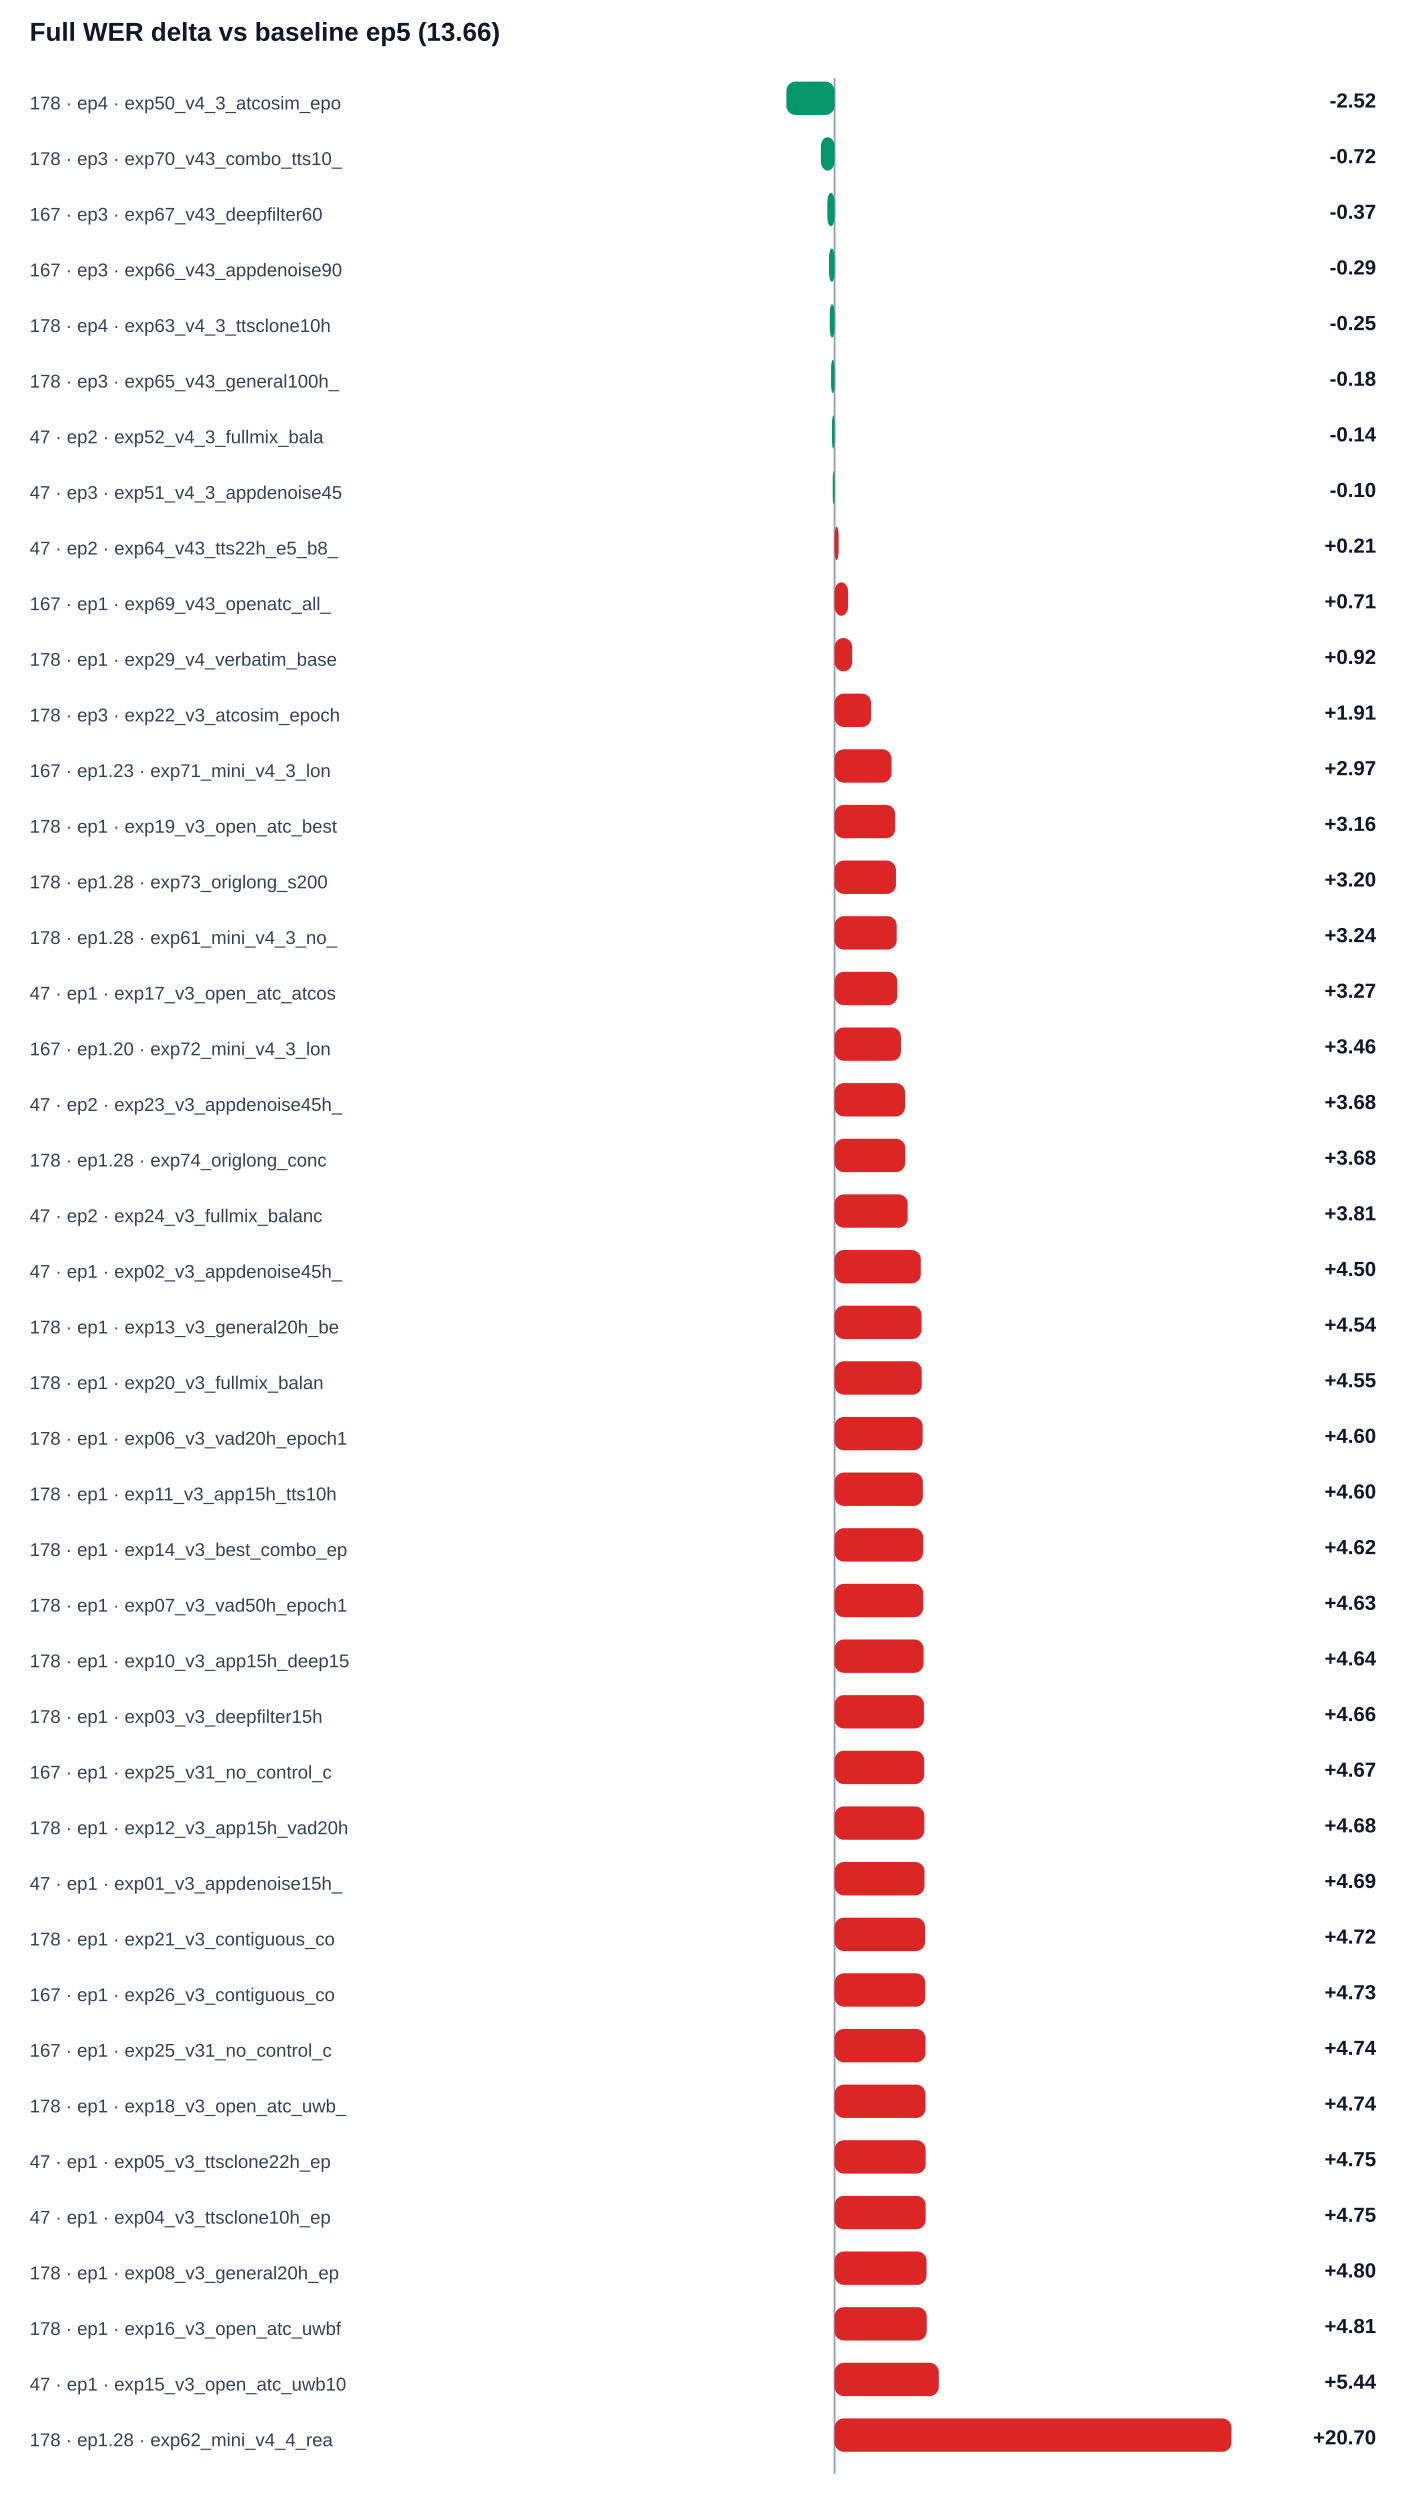
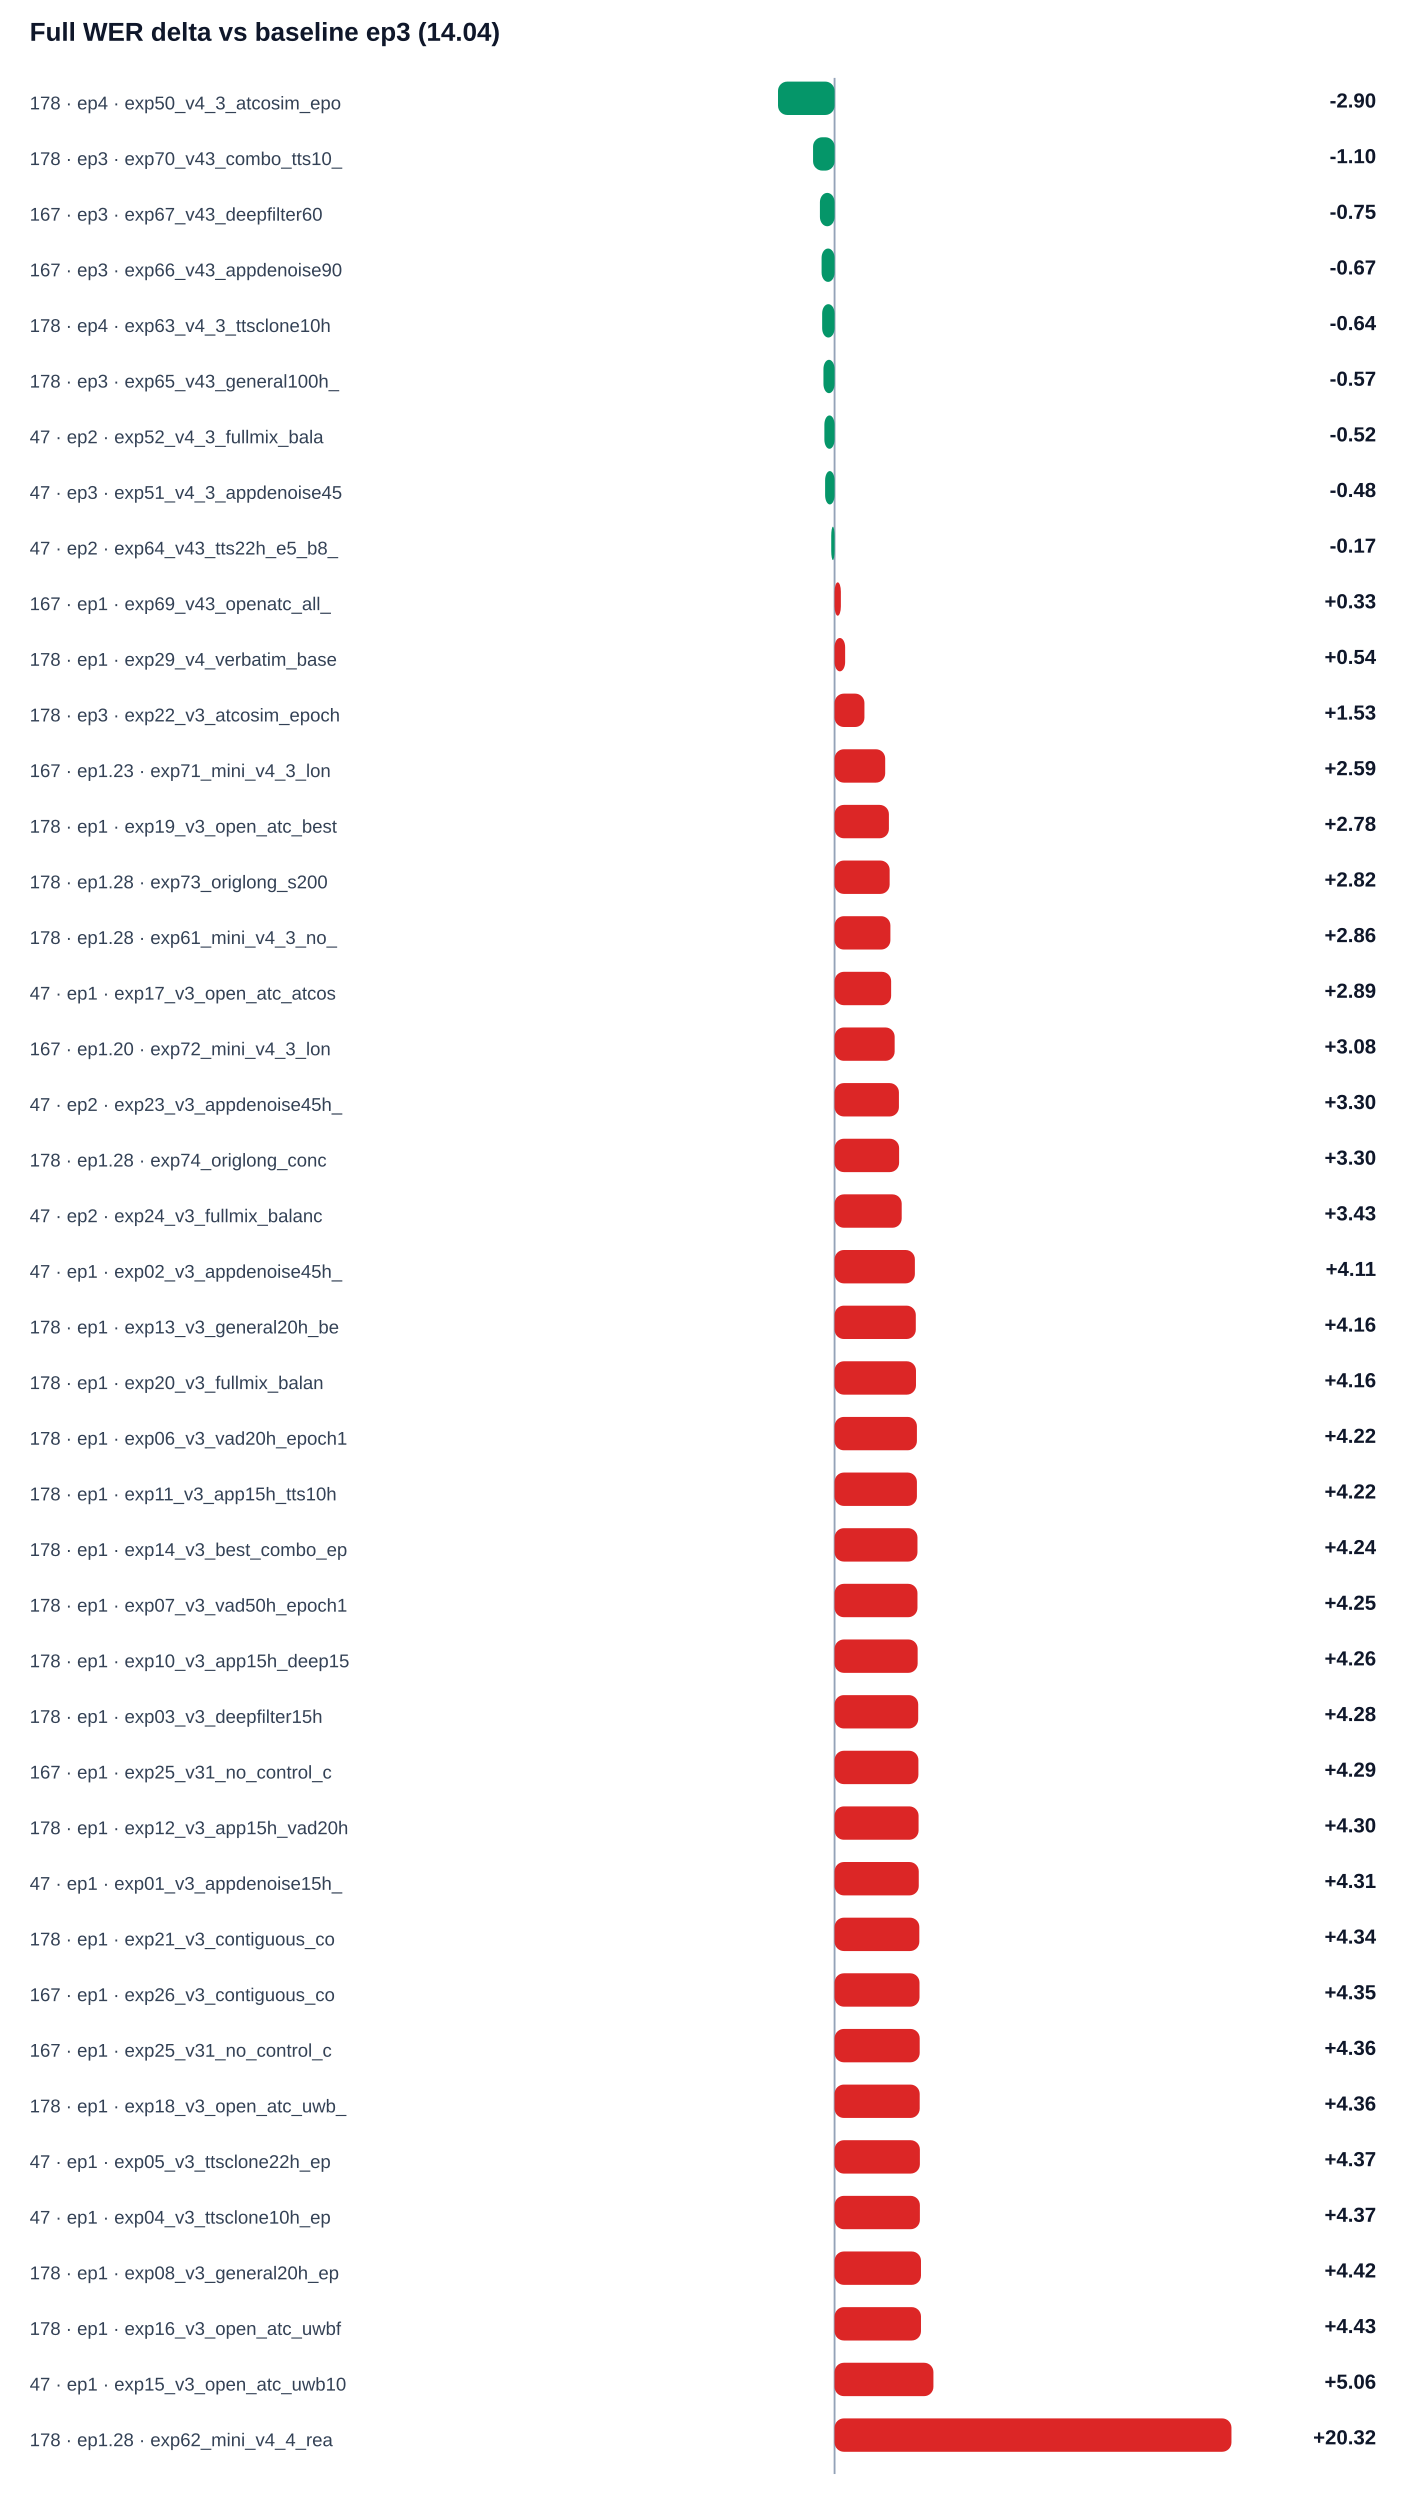
<svg xmlns="http://www.w3.org/2000/svg" width="100%" viewBox="0 0 760 1348" style="max-width:760px;background:#ffffff;border:1px solid #e5e7eb;border-radius:10px;">
-   <text x="16.0" y="22.0" font-size="14" fill="#0f172a" text-anchor="start" font-family="Arial, sans-serif" font-weight="700">Full WER delta vs baseline ep5 (13.66)</text>
+   <text x="16.0" y="22.0" font-size="14" fill="#0f172a" text-anchor="start" font-family="Arial, sans-serif" font-weight="700">Full WER delta vs baseline ep3 (14.04)</text>
  <line x1="450" y1="42" x2="450" y2="1334" stroke="#94a3b8" />
  <text x="16.0" y="59.0" font-size="10" fill="#334155" text-anchor="start" font-family="Arial, sans-serif" font-weight="400">178 · ep4 · exp50_v4_3_atcosim_epo</text>
-   <rect x="424.0" y="44" width="26.0" height="18" rx="5" fill="#059669" />
-   <text x="742.0" y="58.0" font-size="11" fill="#0f172a" text-anchor="end" font-family="Arial, sans-serif" font-weight="700">-2.52</text>
+   <rect x="419.5" y="44" width="30.5" height="18" rx="5" fill="#059669" />
+   <text x="742.0" y="58.0" font-size="11" fill="#0f172a" text-anchor="end" font-family="Arial, sans-serif" font-weight="700">-2.90</text>
  <text x="16.0" y="89.0" font-size="10" fill="#334155" text-anchor="start" font-family="Arial, sans-serif" font-weight="400">178 · ep3 · exp70_v43_combo_tts10_</text>
-   <rect x="442.6" y="74" width="7.4" height="18" rx="5" fill="#059669" />
-   <text x="742.0" y="88.0" font-size="11" fill="#0f172a" text-anchor="end" font-family="Arial, sans-serif" font-weight="700">-0.72</text>
+   <rect x="438.4" y="74" width="11.6" height="18" rx="5" fill="#059669" />
+   <text x="742.0" y="88.0" font-size="11" fill="#0f172a" text-anchor="end" font-family="Arial, sans-serif" font-weight="700">-1.10</text>
  <text x="16.0" y="119.0" font-size="10" fill="#334155" text-anchor="start" font-family="Arial, sans-serif" font-weight="400">167 · ep3 · exp67_v43_deepfilter60</text>
-   <rect x="446.1" y="104" width="3.9" height="18" rx="5" fill="#059669" />
-   <text x="742.0" y="118.0" font-size="11" fill="#0f172a" text-anchor="end" font-family="Arial, sans-serif" font-weight="700">-0.37</text>
+   <rect x="442.1" y="104" width="7.9" height="18" rx="5" fill="#059669" />
+   <text x="742.0" y="118.0" font-size="11" fill="#0f172a" text-anchor="end" font-family="Arial, sans-serif" font-weight="700">-0.75</text>
  <text x="16.0" y="149.0" font-size="10" fill="#334155" text-anchor="start" font-family="Arial, sans-serif" font-weight="400">167 · ep3 · exp66_v43_appdenoise90</text>
-   <rect x="447.0" y="134" width="3.0" height="18" rx="5" fill="#059669" />
-   <text x="742.0" y="148.0" font-size="11" fill="#0f172a" text-anchor="end" font-family="Arial, sans-serif" font-weight="700">-0.29</text>
+   <rect x="443.0" y="134" width="7.0" height="18" rx="5" fill="#059669" />
+   <text x="742.0" y="148.0" font-size="11" fill="#0f172a" text-anchor="end" font-family="Arial, sans-serif" font-weight="700">-0.67</text>
  <text x="16.0" y="179.0" font-size="10" fill="#334155" text-anchor="start" font-family="Arial, sans-serif" font-weight="400">178 · ep4 · exp63_v4_3_ttsclone10h</text>
-   <rect x="447.4" y="164" width="2.6" height="18" rx="5" fill="#059669" />
-   <text x="742.0" y="178.0" font-size="11" fill="#0f172a" text-anchor="end" font-family="Arial, sans-serif" font-weight="700">-0.25</text>
+   <rect x="443.3" y="164" width="6.7" height="18" rx="5" fill="#059669" />
+   <text x="742.0" y="178.0" font-size="11" fill="#0f172a" text-anchor="end" font-family="Arial, sans-serif" font-weight="700">-0.64</text>
  <text x="16.0" y="209.0" font-size="10" fill="#334155" text-anchor="start" font-family="Arial, sans-serif" font-weight="400">178 · ep3 · exp65_v43_general100h_</text>
-   <rect x="448.1" y="194" width="1.9" height="18" rx="5" fill="#059669" />
-   <text x="742.0" y="208.0" font-size="11" fill="#0f172a" text-anchor="end" font-family="Arial, sans-serif" font-weight="700">-0.18</text>
+   <rect x="444.0" y="194" width="6.0" height="18" rx="5" fill="#059669" />
+   <text x="742.0" y="208.0" font-size="11" fill="#0f172a" text-anchor="end" font-family="Arial, sans-serif" font-weight="700">-0.57</text>
  <text x="16.0" y="239.0" font-size="10" fill="#334155" text-anchor="start" font-family="Arial, sans-serif" font-weight="400">47 · ep2 · exp52_v4_3_fullmix_bala</text>
-   <rect x="448.6" y="224" width="1.4" height="18" rx="5" fill="#059669" />
-   <text x="742.0" y="238.0" font-size="11" fill="#0f172a" text-anchor="end" font-family="Arial, sans-serif" font-weight="700">-0.14</text>
+   <rect x="444.5" y="224" width="5.5" height="18" rx="5" fill="#059669" />
+   <text x="742.0" y="238.0" font-size="11" fill="#0f172a" text-anchor="end" font-family="Arial, sans-serif" font-weight="700">-0.52</text>
  <text x="16.0" y="269.0" font-size="10" fill="#334155" text-anchor="start" font-family="Arial, sans-serif" font-weight="400">47 · ep3 · exp51_v4_3_appdenoise45</text>
-   <rect x="449.0" y="254" width="1.0" height="18" rx="5" fill="#059669" />
-   <text x="742.0" y="268.0" font-size="11" fill="#0f172a" text-anchor="end" font-family="Arial, sans-serif" font-weight="700">-0.10</text>
+   <rect x="444.9" y="254" width="5.1" height="18" rx="5" fill="#059669" />
+   <text x="742.0" y="268.0" font-size="11" fill="#0f172a" text-anchor="end" font-family="Arial, sans-serif" font-weight="700">-0.48</text>
  <text x="16.0" y="299.0" font-size="10" fill="#334155" text-anchor="start" font-family="Arial, sans-serif" font-weight="400">47 · ep2 · exp64_v43_tts22h_e5_b8_</text>
-   <rect x="450.0" y="284" width="2.2" height="18" rx="5" fill="#dc2626" />
-   <text x="742.0" y="298.0" font-size="11" fill="#0f172a" text-anchor="end" font-family="Arial, sans-serif" font-weight="700">+0.21</text>
+   <rect x="448.2" y="284" width="1.8" height="18" rx="5" fill="#059669" />
+   <text x="742.0" y="298.0" font-size="11" fill="#0f172a" text-anchor="end" font-family="Arial, sans-serif" font-weight="700">-0.17</text>
  <text x="16.0" y="329.0" font-size="10" fill="#334155" text-anchor="start" font-family="Arial, sans-serif" font-weight="400">167 · ep1 · exp69_v43_openatc_all_</text>
-   <rect x="450.0" y="314" width="7.3" height="18" rx="5" fill="#dc2626" />
-   <text x="742.0" y="328.0" font-size="11" fill="#0f172a" text-anchor="end" font-family="Arial, sans-serif" font-weight="700">+0.71</text>
+   <rect x="450.0" y="314" width="3.4" height="18" rx="5" fill="#dc2626" />
+   <text x="742.0" y="328.0" font-size="11" fill="#0f172a" text-anchor="end" font-family="Arial, sans-serif" font-weight="700">+0.33</text>
  <text x="16.0" y="359.0" font-size="10" fill="#334155" text-anchor="start" font-family="Arial, sans-serif" font-weight="400">178 · ep1 · exp29_v4_verbatim_base</text>
-   <rect x="450.0" y="344" width="9.5" height="18" rx="5" fill="#dc2626" />
-   <text x="742.0" y="358.0" font-size="11" fill="#0f172a" text-anchor="end" font-family="Arial, sans-serif" font-weight="700">+0.92</text>
+   <rect x="450.0" y="344" width="5.7" height="18" rx="5" fill="#dc2626" />
+   <text x="742.0" y="358.0" font-size="11" fill="#0f172a" text-anchor="end" font-family="Arial, sans-serif" font-weight="700">+0.54</text>
  <text x="16.0" y="389.0" font-size="10" fill="#334155" text-anchor="start" font-family="Arial, sans-serif" font-weight="400">178 · ep3 · exp22_v3_atcosim_epoch</text>
-   <rect x="450.0" y="374" width="19.7" height="18" rx="5" fill="#dc2626" />
-   <text x="742.0" y="388.0" font-size="11" fill="#0f172a" text-anchor="end" font-family="Arial, sans-serif" font-weight="700">+1.91</text>
+   <rect x="450.0" y="374" width="16.1" height="18" rx="5" fill="#dc2626" />
+   <text x="742.0" y="388.0" font-size="11" fill="#0f172a" text-anchor="end" font-family="Arial, sans-serif" font-weight="700">+1.53</text>
  <text x="16.0" y="419.0" font-size="10" fill="#334155" text-anchor="start" font-family="Arial, sans-serif" font-weight="400">167 · ep1.23 · exp71_mini_v4_3_lon</text>
-   <rect x="450.0" y="404" width="30.7" height="18" rx="5" fill="#dc2626" />
-   <text x="742.0" y="418.0" font-size="11" fill="#0f172a" text-anchor="end" font-family="Arial, sans-serif" font-weight="700">+2.97</text>
+   <rect x="450.0" y="404" width="27.3" height="18" rx="5" fill="#dc2626" />
+   <text x="742.0" y="418.0" font-size="11" fill="#0f172a" text-anchor="end" font-family="Arial, sans-serif" font-weight="700">+2.59</text>
  <text x="16.0" y="449.0" font-size="10" fill="#334155" text-anchor="start" font-family="Arial, sans-serif" font-weight="400">178 · ep1 · exp19_v3_open_atc_best</text>
-   <rect x="450.0" y="434" width="32.7" height="18" rx="5" fill="#dc2626" />
-   <text x="742.0" y="448.0" font-size="11" fill="#0f172a" text-anchor="end" font-family="Arial, sans-serif" font-weight="700">+3.16</text>
+   <rect x="450.0" y="434" width="29.3" height="18" rx="5" fill="#dc2626" />
+   <text x="742.0" y="448.0" font-size="11" fill="#0f172a" text-anchor="end" font-family="Arial, sans-serif" font-weight="700">+2.78</text>
  <text x="16.0" y="479.0" font-size="10" fill="#334155" text-anchor="start" font-family="Arial, sans-serif" font-weight="400">178 · ep1.28 · exp73_origlong_s200</text>
-   <rect x="450.0" y="464" width="33.1" height="18" rx="5" fill="#dc2626" />
-   <text x="742.0" y="478.0" font-size="11" fill="#0f172a" text-anchor="end" font-family="Arial, sans-serif" font-weight="700">+3.20</text>
+   <rect x="450.0" y="464" width="29.7" height="18" rx="5" fill="#dc2626" />
+   <text x="742.0" y="478.0" font-size="11" fill="#0f172a" text-anchor="end" font-family="Arial, sans-serif" font-weight="700">+2.82</text>
  <text x="16.0" y="509.0" font-size="10" fill="#334155" text-anchor="start" font-family="Arial, sans-serif" font-weight="400">178 · ep1.28 · exp61_mini_v4_3_no_</text>
-   <rect x="450.0" y="494" width="33.5" height="18" rx="5" fill="#dc2626" />
-   <text x="742.0" y="508.0" font-size="11" fill="#0f172a" text-anchor="end" font-family="Arial, sans-serif" font-weight="700">+3.24</text>
+   <rect x="450.0" y="494" width="30.1" height="18" rx="5" fill="#dc2626" />
+   <text x="742.0" y="508.0" font-size="11" fill="#0f172a" text-anchor="end" font-family="Arial, sans-serif" font-weight="700">+2.86</text>
  <text x="16.0" y="539.0" font-size="10" fill="#334155" text-anchor="start" font-family="Arial, sans-serif" font-weight="400">47 · ep1 · exp17_v3_open_atc_atcos</text>
-   <rect x="450.0" y="524" width="33.8" height="18" rx="5" fill="#dc2626" />
-   <text x="742.0" y="538.0" font-size="11" fill="#0f172a" text-anchor="end" font-family="Arial, sans-serif" font-weight="700">+3.27</text>
+   <rect x="450.0" y="524" width="30.5" height="18" rx="5" fill="#dc2626" />
+   <text x="742.0" y="538.0" font-size="11" fill="#0f172a" text-anchor="end" font-family="Arial, sans-serif" font-weight="700">+2.89</text>
  <text x="16.0" y="569.0" font-size="10" fill="#334155" text-anchor="start" font-family="Arial, sans-serif" font-weight="400">167 · ep1.20 · exp72_mini_v4_3_lon</text>
-   <rect x="450.0" y="554" width="35.8" height="18" rx="5" fill="#dc2626" />
-   <text x="742.0" y="568.0" font-size="11" fill="#0f172a" text-anchor="end" font-family="Arial, sans-serif" font-weight="700">+3.46</text>
+   <rect x="450.0" y="554" width="32.4" height="18" rx="5" fill="#dc2626" />
+   <text x="742.0" y="568.0" font-size="11" fill="#0f172a" text-anchor="end" font-family="Arial, sans-serif" font-weight="700">+3.08</text>
  <text x="16.0" y="599.0" font-size="10" fill="#334155" text-anchor="start" font-family="Arial, sans-serif" font-weight="400">47 · ep2 · exp23_v3_appdenoise45h_</text>
-   <rect x="450.0" y="584" width="38.0" height="18" rx="5" fill="#dc2626" />
-   <text x="742.0" y="598.0" font-size="11" fill="#0f172a" text-anchor="end" font-family="Arial, sans-serif" font-weight="700">+3.68</text>
+   <rect x="450.0" y="584" width="34.7" height="18" rx="5" fill="#dc2626" />
+   <text x="742.0" y="598.0" font-size="11" fill="#0f172a" text-anchor="end" font-family="Arial, sans-serif" font-weight="700">+3.30</text>
  <text x="16.0" y="629.0" font-size="10" fill="#334155" text-anchor="start" font-family="Arial, sans-serif" font-weight="400">178 · ep1.28 · exp74_origlong_conc</text>
-   <rect x="450.0" y="614" width="38.1" height="18" rx="5" fill="#dc2626" />
-   <text x="742.0" y="628.0" font-size="11" fill="#0f172a" text-anchor="end" font-family="Arial, sans-serif" font-weight="700">+3.68</text>
+   <rect x="450.0" y="614" width="34.8" height="18" rx="5" fill="#dc2626" />
+   <text x="742.0" y="628.0" font-size="11" fill="#0f172a" text-anchor="end" font-family="Arial, sans-serif" font-weight="700">+3.30</text>
  <text x="16.0" y="659.0" font-size="10" fill="#334155" text-anchor="start" font-family="Arial, sans-serif" font-weight="400">47 · ep2 · exp24_v3_fullmix_balanc</text>
-   <rect x="450.0" y="644" width="39.4" height="18" rx="5" fill="#dc2626" />
-   <text x="742.0" y="658.0" font-size="11" fill="#0f172a" text-anchor="end" font-family="Arial, sans-serif" font-weight="700">+3.81</text>
+   <rect x="450.0" y="644" width="36.2" height="18" rx="5" fill="#dc2626" />
+   <text x="742.0" y="658.0" font-size="11" fill="#0f172a" text-anchor="end" font-family="Arial, sans-serif" font-weight="700">+3.43</text>
  <text x="16.0" y="689.0" font-size="10" fill="#334155" text-anchor="start" font-family="Arial, sans-serif" font-weight="400">47 · ep1 · exp02_v3_appdenoise45h_</text>
-   <rect x="450.0" y="674" width="46.5" height="18" rx="5" fill="#dc2626" />
-   <text x="742.0" y="688.0" font-size="11" fill="#0f172a" text-anchor="end" font-family="Arial, sans-serif" font-weight="700">+4.50</text>
+   <rect x="450.0" y="674" width="43.3" height="18" rx="5" fill="#dc2626" />
+   <text x="742.0" y="688.0" font-size="11" fill="#0f172a" text-anchor="end" font-family="Arial, sans-serif" font-weight="700">+4.11</text>
  <text x="16.0" y="719.0" font-size="10" fill="#334155" text-anchor="start" font-family="Arial, sans-serif" font-weight="400">178 · ep1 · exp13_v3_general20h_be</text>
-   <rect x="450.0" y="704" width="46.9" height="18" rx="5" fill="#dc2626" />
-   <text x="742.0" y="718.0" font-size="11" fill="#0f172a" text-anchor="end" font-family="Arial, sans-serif" font-weight="700">+4.54</text>
+   <rect x="450.0" y="704" width="43.8" height="18" rx="5" fill="#dc2626" />
+   <text x="742.0" y="718.0" font-size="11" fill="#0f172a" text-anchor="end" font-family="Arial, sans-serif" font-weight="700">+4.16</text>
  <text x="16.0" y="749.0" font-size="10" fill="#334155" text-anchor="start" font-family="Arial, sans-serif" font-weight="400">178 · ep1 · exp20_v3_fullmix_balan</text>
-   <rect x="450.0" y="734" width="47.0" height="18" rx="5" fill="#dc2626" />
-   <text x="742.0" y="748.0" font-size="11" fill="#0f172a" text-anchor="end" font-family="Arial, sans-serif" font-weight="700">+4.55</text>
+   <rect x="450.0" y="734" width="43.9" height="18" rx="5" fill="#dc2626" />
+   <text x="742.0" y="748.0" font-size="11" fill="#0f172a" text-anchor="end" font-family="Arial, sans-serif" font-weight="700">+4.16</text>
  <text x="16.0" y="779.0" font-size="10" fill="#334155" text-anchor="start" font-family="Arial, sans-serif" font-weight="400">178 · ep1 · exp06_v3_vad20h_epoch1</text>
-   <rect x="450.0" y="764" width="47.5" height="18" rx="5" fill="#dc2626" />
-   <text x="742.0" y="778.0" font-size="11" fill="#0f172a" text-anchor="end" font-family="Arial, sans-serif" font-weight="700">+4.60</text>
+   <rect x="450.0" y="764" width="44.4" height="18" rx="5" fill="#dc2626" />
+   <text x="742.0" y="778.0" font-size="11" fill="#0f172a" text-anchor="end" font-family="Arial, sans-serif" font-weight="700">+4.22</text>
  <text x="16.0" y="809.0" font-size="10" fill="#334155" text-anchor="start" font-family="Arial, sans-serif" font-weight="400">178 · ep1 · exp11_v3_app15h_tts10h</text>
-   <rect x="450.0" y="794" width="47.6" height="18" rx="5" fill="#dc2626" />
-   <text x="742.0" y="808.0" font-size="11" fill="#0f172a" text-anchor="end" font-family="Arial, sans-serif" font-weight="700">+4.60</text>
+   <rect x="450.0" y="794" width="44.4" height="18" rx="5" fill="#dc2626" />
+   <text x="742.0" y="808.0" font-size="11" fill="#0f172a" text-anchor="end" font-family="Arial, sans-serif" font-weight="700">+4.22</text>
  <text x="16.0" y="839.0" font-size="10" fill="#334155" text-anchor="start" font-family="Arial, sans-serif" font-weight="400">178 · ep1 · exp14_v3_best_combo_ep</text>
-   <rect x="450.0" y="824" width="47.8" height="18" rx="5" fill="#dc2626" />
-   <text x="742.0" y="838.0" font-size="11" fill="#0f172a" text-anchor="end" font-family="Arial, sans-serif" font-weight="700">+4.62</text>
+   <rect x="450.0" y="824" width="44.7" height="18" rx="5" fill="#dc2626" />
+   <text x="742.0" y="838.0" font-size="11" fill="#0f172a" text-anchor="end" font-family="Arial, sans-serif" font-weight="700">+4.24</text>
  <text x="16.0" y="869.0" font-size="10" fill="#334155" text-anchor="start" font-family="Arial, sans-serif" font-weight="400">178 · ep1 · exp07_v3_vad50h_epoch1</text>
-   <rect x="450.0" y="854" width="47.8" height="18" rx="5" fill="#dc2626" />
-   <text x="742.0" y="868.0" font-size="11" fill="#0f172a" text-anchor="end" font-family="Arial, sans-serif" font-weight="700">+4.63</text>
+   <rect x="450.0" y="854" width="44.7" height="18" rx="5" fill="#dc2626" />
+   <text x="742.0" y="868.0" font-size="11" fill="#0f172a" text-anchor="end" font-family="Arial, sans-serif" font-weight="700">+4.25</text>
  <text x="16.0" y="899.0" font-size="10" fill="#334155" text-anchor="start" font-family="Arial, sans-serif" font-weight="400">178 · ep1 · exp10_v3_app15h_deep15</text>
-   <rect x="450.0" y="884" width="48.0" height="18" rx="5" fill="#dc2626" />
-   <text x="742.0" y="898.0" font-size="11" fill="#0f172a" text-anchor="end" font-family="Arial, sans-serif" font-weight="700">+4.64</text>
+   <rect x="450.0" y="884" width="44.8" height="18" rx="5" fill="#dc2626" />
+   <text x="742.0" y="898.0" font-size="11" fill="#0f172a" text-anchor="end" font-family="Arial, sans-serif" font-weight="700">+4.26</text>
  <text x="16.0" y="929.0" font-size="10" fill="#334155" text-anchor="start" font-family="Arial, sans-serif" font-weight="400">178 · ep1 · exp03_v3_deepfilter15h</text>
-   <rect x="450.0" y="914" width="48.2" height="18" rx="5" fill="#dc2626" />
-   <text x="742.0" y="928.0" font-size="11" fill="#0f172a" text-anchor="end" font-family="Arial, sans-serif" font-weight="700">+4.66</text>
+   <rect x="450.0" y="914" width="45.1" height="18" rx="5" fill="#dc2626" />
+   <text x="742.0" y="928.0" font-size="11" fill="#0f172a" text-anchor="end" font-family="Arial, sans-serif" font-weight="700">+4.28</text>
  <text x="16.0" y="959.0" font-size="10" fill="#334155" text-anchor="start" font-family="Arial, sans-serif" font-weight="400">167 · ep1 · exp25_v31_no_control_c</text>
-   <rect x="450.0" y="944" width="48.3" height="18" rx="5" fill="#dc2626" />
-   <text x="742.0" y="958.0" font-size="11" fill="#0f172a" text-anchor="end" font-family="Arial, sans-serif" font-weight="700">+4.67</text>
+   <rect x="450.0" y="944" width="45.2" height="18" rx="5" fill="#dc2626" />
+   <text x="742.0" y="958.0" font-size="11" fill="#0f172a" text-anchor="end" font-family="Arial, sans-serif" font-weight="700">+4.29</text>
  <text x="16.0" y="989.0" font-size="10" fill="#334155" text-anchor="start" font-family="Arial, sans-serif" font-weight="400">178 · ep1 · exp12_v3_app15h_vad20h</text>
-   <rect x="450.0" y="974" width="48.4" height="18" rx="5" fill="#dc2626" />
-   <text x="742.0" y="988.0" font-size="11" fill="#0f172a" text-anchor="end" font-family="Arial, sans-serif" font-weight="700">+4.68</text>
+   <rect x="450.0" y="974" width="45.3" height="18" rx="5" fill="#dc2626" />
+   <text x="742.0" y="988.0" font-size="11" fill="#0f172a" text-anchor="end" font-family="Arial, sans-serif" font-weight="700">+4.30</text>
  <text x="16.0" y="1019.0" font-size="10" fill="#334155" text-anchor="start" font-family="Arial, sans-serif" font-weight="400">47 · ep1 · exp01_v3_appdenoise15h_</text>
-   <rect x="450.0" y="1004" width="48.5" height="18" rx="5" fill="#dc2626" />
-   <text x="742.0" y="1018.0" font-size="11" fill="#0f172a" text-anchor="end" font-family="Arial, sans-serif" font-weight="700">+4.69</text>
+   <rect x="450.0" y="1004" width="45.4" height="18" rx="5" fill="#dc2626" />
+   <text x="742.0" y="1018.0" font-size="11" fill="#0f172a" text-anchor="end" font-family="Arial, sans-serif" font-weight="700">+4.31</text>
  <text x="16.0" y="1049.0" font-size="10" fill="#334155" text-anchor="start" font-family="Arial, sans-serif" font-weight="400">178 · ep1 · exp21_v3_contiguous_co</text>
-   <rect x="450.0" y="1034" width="48.8" height="18" rx="5" fill="#dc2626" />
-   <text x="742.0" y="1048.0" font-size="11" fill="#0f172a" text-anchor="end" font-family="Arial, sans-serif" font-weight="700">+4.72</text>
+   <rect x="450.0" y="1034" width="45.7" height="18" rx="5" fill="#dc2626" />
+   <text x="742.0" y="1048.0" font-size="11" fill="#0f172a" text-anchor="end" font-family="Arial, sans-serif" font-weight="700">+4.34</text>
  <text x="16.0" y="1079.0" font-size="10" fill="#334155" text-anchor="start" font-family="Arial, sans-serif" font-weight="400">167 · ep1 · exp26_v3_contiguous_co</text>
-   <rect x="450.0" y="1064" width="48.9" height="18" rx="5" fill="#dc2626" />
-   <text x="742.0" y="1078.0" font-size="11" fill="#0f172a" text-anchor="end" font-family="Arial, sans-serif" font-weight="700">+4.73</text>
+   <rect x="450.0" y="1064" width="45.8" height="18" rx="5" fill="#dc2626" />
+   <text x="742.0" y="1078.0" font-size="11" fill="#0f172a" text-anchor="end" font-family="Arial, sans-serif" font-weight="700">+4.35</text>
  <text x="16.0" y="1109.0" font-size="10" fill="#334155" text-anchor="start" font-family="Arial, sans-serif" font-weight="400">167 · ep1 · exp25_v31_no_control_c</text>
-   <rect x="450.0" y="1094" width="49.0" height="18" rx="5" fill="#dc2626" />
-   <text x="742.0" y="1108.0" font-size="11" fill="#0f172a" text-anchor="end" font-family="Arial, sans-serif" font-weight="700">+4.74</text>
+   <rect x="450.0" y="1094" width="45.9" height="18" rx="5" fill="#dc2626" />
+   <text x="742.0" y="1108.0" font-size="11" fill="#0f172a" text-anchor="end" font-family="Arial, sans-serif" font-weight="700">+4.36</text>
  <text x="16.0" y="1139.0" font-size="10" fill="#334155" text-anchor="start" font-family="Arial, sans-serif" font-weight="400">178 · ep1 · exp18_v3_open_atc_uwb_</text>
-   <rect x="450.0" y="1124" width="49.0" height="18" rx="5" fill="#dc2626" />
-   <text x="742.0" y="1138.0" font-size="11" fill="#0f172a" text-anchor="end" font-family="Arial, sans-serif" font-weight="700">+4.74</text>
+   <rect x="450.0" y="1124" width="45.9" height="18" rx="5" fill="#dc2626" />
+   <text x="742.0" y="1138.0" font-size="11" fill="#0f172a" text-anchor="end" font-family="Arial, sans-serif" font-weight="700">+4.36</text>
  <text x="16.0" y="1169.0" font-size="10" fill="#334155" text-anchor="start" font-family="Arial, sans-serif" font-weight="400">47 · ep1 · exp05_v3_ttsclone22h_ep</text>
-   <rect x="450.0" y="1154" width="49.1" height="18" rx="5" fill="#dc2626" />
-   <text x="742.0" y="1168.0" font-size="11" fill="#0f172a" text-anchor="end" font-family="Arial, sans-serif" font-weight="700">+4.75</text>
+   <rect x="450.0" y="1154" width="46.0" height="18" rx="5" fill="#dc2626" />
+   <text x="742.0" y="1168.0" font-size="11" fill="#0f172a" text-anchor="end" font-family="Arial, sans-serif" font-weight="700">+4.37</text>
  <text x="16.0" y="1199.0" font-size="10" fill="#334155" text-anchor="start" font-family="Arial, sans-serif" font-weight="400">47 · ep1 · exp04_v3_ttsclone10h_ep</text>
-   <rect x="450.0" y="1184" width="49.1" height="18" rx="5" fill="#dc2626" />
-   <text x="742.0" y="1198.0" font-size="11" fill="#0f172a" text-anchor="end" font-family="Arial, sans-serif" font-weight="700">+4.75</text>
+   <rect x="450.0" y="1184" width="46.0" height="18" rx="5" fill="#dc2626" />
+   <text x="742.0" y="1198.0" font-size="11" fill="#0f172a" text-anchor="end" font-family="Arial, sans-serif" font-weight="700">+4.37</text>
  <text x="16.0" y="1229.0" font-size="10" fill="#334155" text-anchor="start" font-family="Arial, sans-serif" font-weight="400">178 · ep1 · exp08_v3_general20h_ep</text>
-   <rect x="450.0" y="1214" width="49.6" height="18" rx="5" fill="#dc2626" />
-   <text x="742.0" y="1228.0" font-size="11" fill="#0f172a" text-anchor="end" font-family="Arial, sans-serif" font-weight="700">+4.80</text>
+   <rect x="450.0" y="1214" width="46.6" height="18" rx="5" fill="#dc2626" />
+   <text x="742.0" y="1228.0" font-size="11" fill="#0f172a" text-anchor="end" font-family="Arial, sans-serif" font-weight="700">+4.42</text>
  <text x="16.0" y="1259.0" font-size="10" fill="#334155" text-anchor="start" font-family="Arial, sans-serif" font-weight="400">178 · ep1 · exp16_v3_open_atc_uwbf</text>
-   <rect x="450.0" y="1244" width="49.7" height="18" rx="5" fill="#dc2626" />
-   <text x="742.0" y="1258.0" font-size="11" fill="#0f172a" text-anchor="end" font-family="Arial, sans-serif" font-weight="700">+4.81</text>
+   <rect x="450.0" y="1244" width="46.6" height="18" rx="5" fill="#dc2626" />
+   <text x="742.0" y="1258.0" font-size="11" fill="#0f172a" text-anchor="end" font-family="Arial, sans-serif" font-weight="700">+4.43</text>
  <text x="16.0" y="1289.0" font-size="10" fill="#334155" text-anchor="start" font-family="Arial, sans-serif" font-weight="400">47 · ep1 · exp15_v3_open_atc_uwb10</text>
-   <rect x="450.0" y="1274" width="56.2" height="18" rx="5" fill="#dc2626" />
-   <text x="742.0" y="1288.0" font-size="11" fill="#0f172a" text-anchor="end" font-family="Arial, sans-serif" font-weight="700">+5.44</text>
+   <rect x="450.0" y="1274" width="53.3" height="18" rx="5" fill="#dc2626" />
+   <text x="742.0" y="1288.0" font-size="11" fill="#0f172a" text-anchor="end" font-family="Arial, sans-serif" font-weight="700">+5.06</text>
  <text x="16.0" y="1319.0" font-size="10" fill="#334155" text-anchor="start" font-family="Arial, sans-serif" font-weight="400">178 · ep1.28 · exp62_mini_v4_4_rea</text>
  <rect x="450.0" y="1304" width="214.0" height="18" rx="5" fill="#dc2626" />
-   <text x="742.0" y="1318.0" font-size="11" fill="#0f172a" text-anchor="end" font-family="Arial, sans-serif" font-weight="700">+20.70</text>
+   <text x="742.0" y="1318.0" font-size="11" fill="#0f172a" text-anchor="end" font-family="Arial, sans-serif" font-weight="700">+20.32</text>
</svg>
